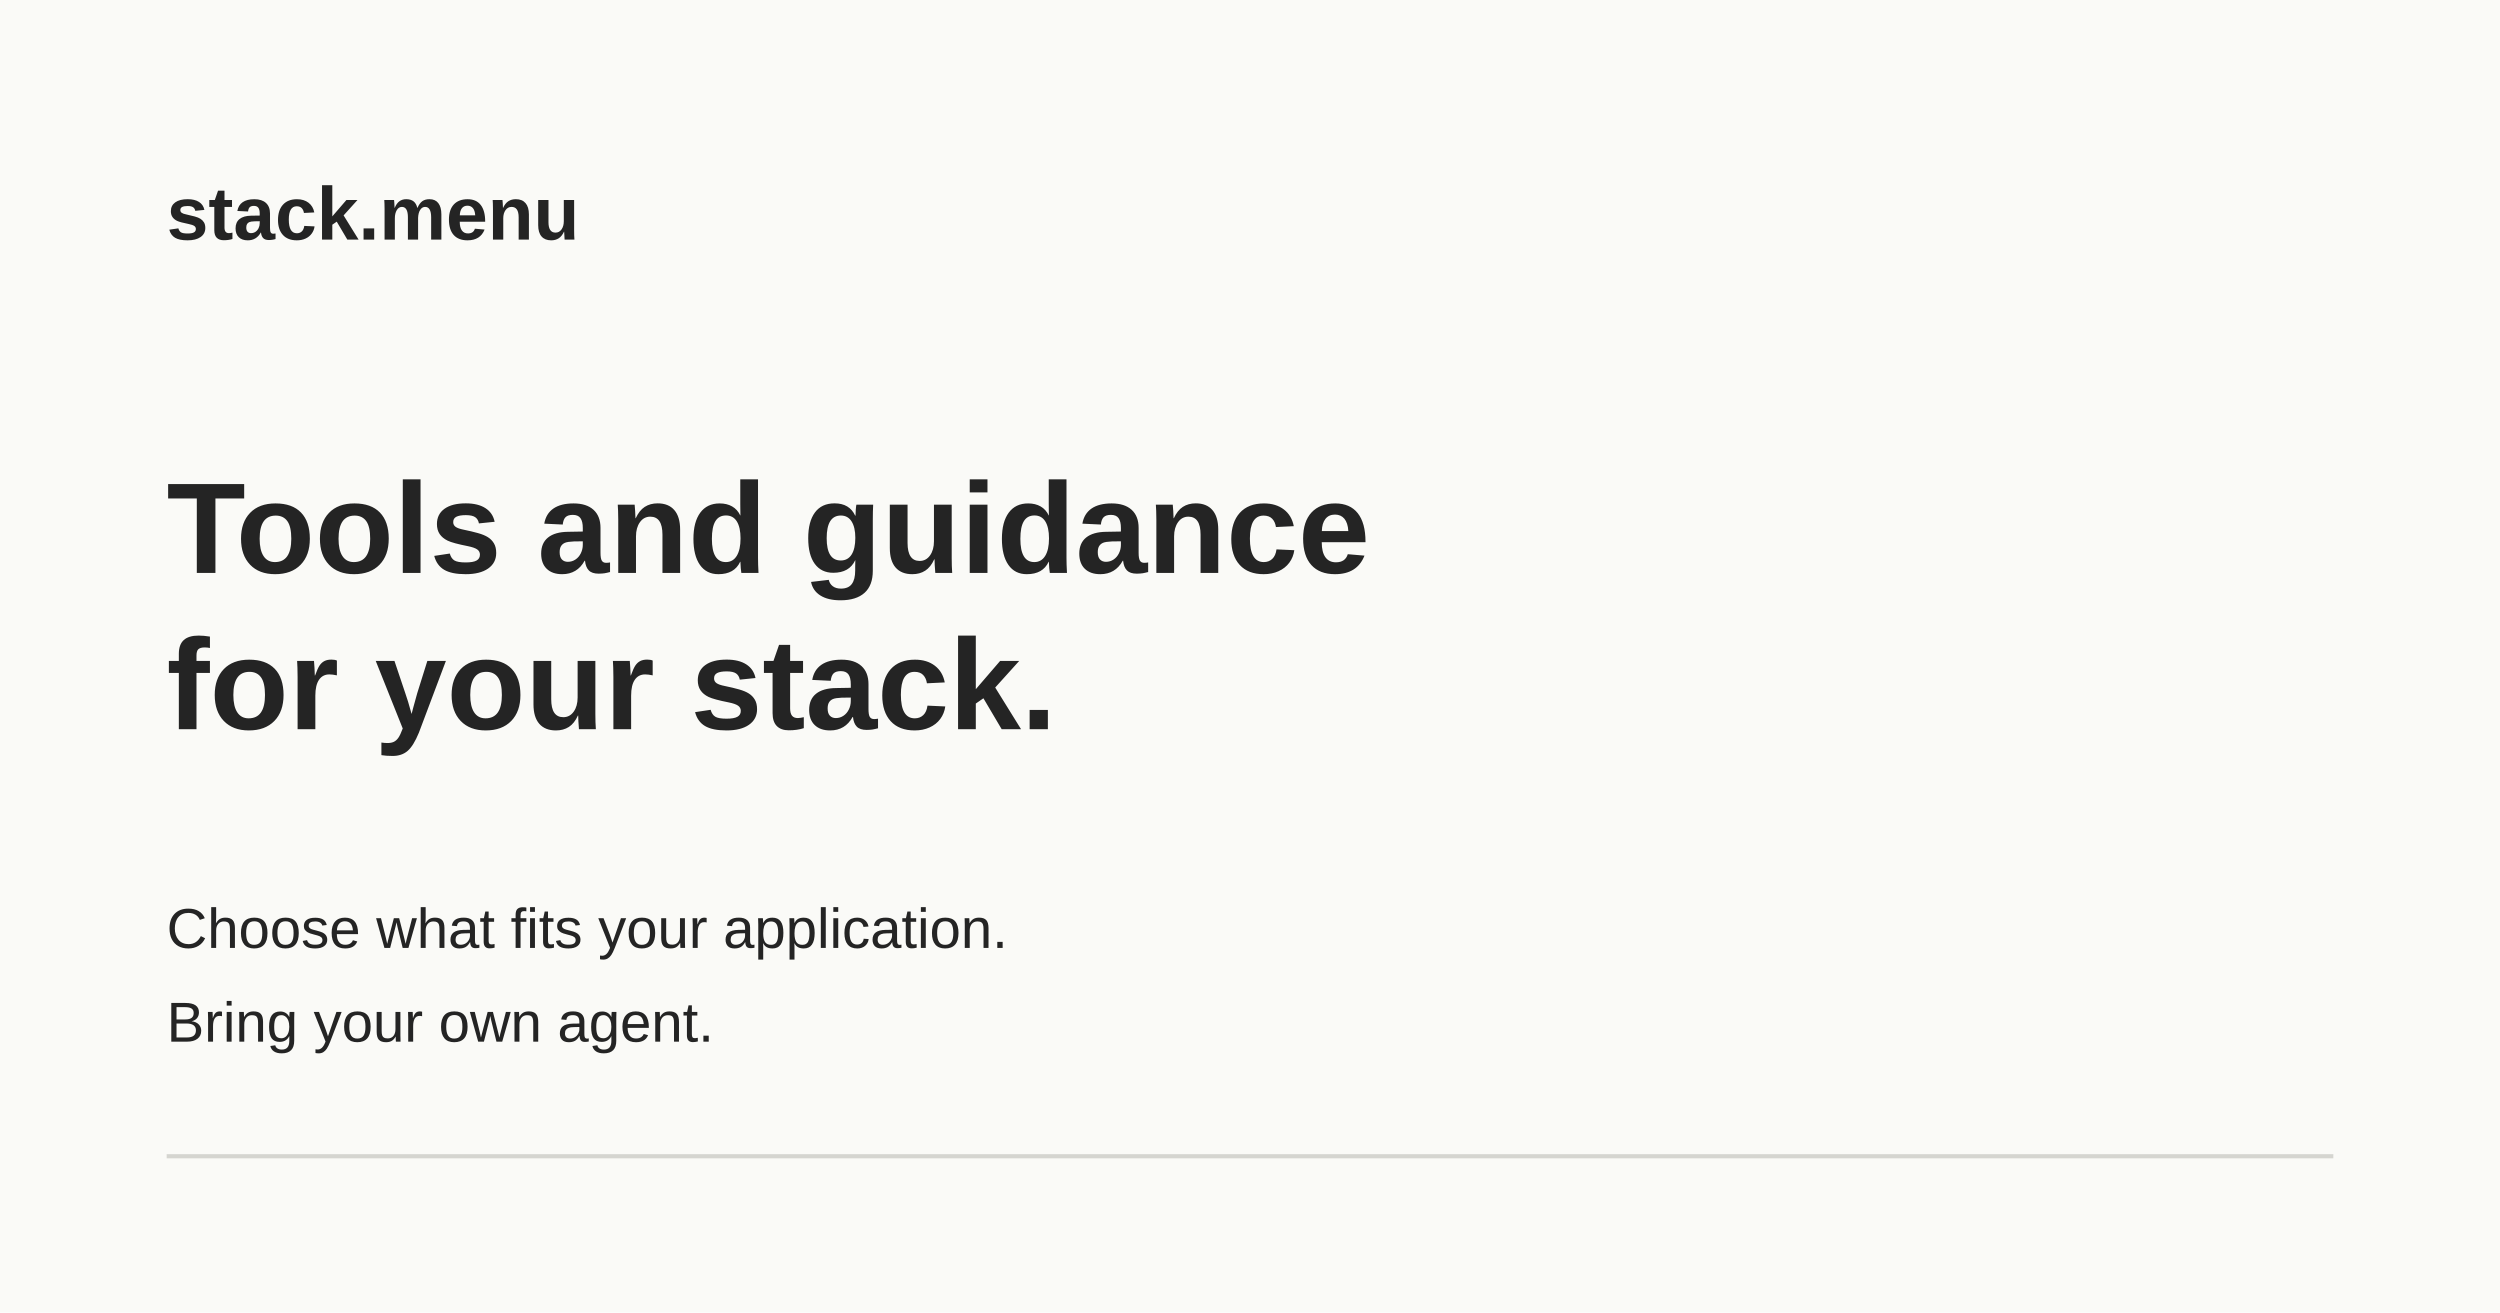
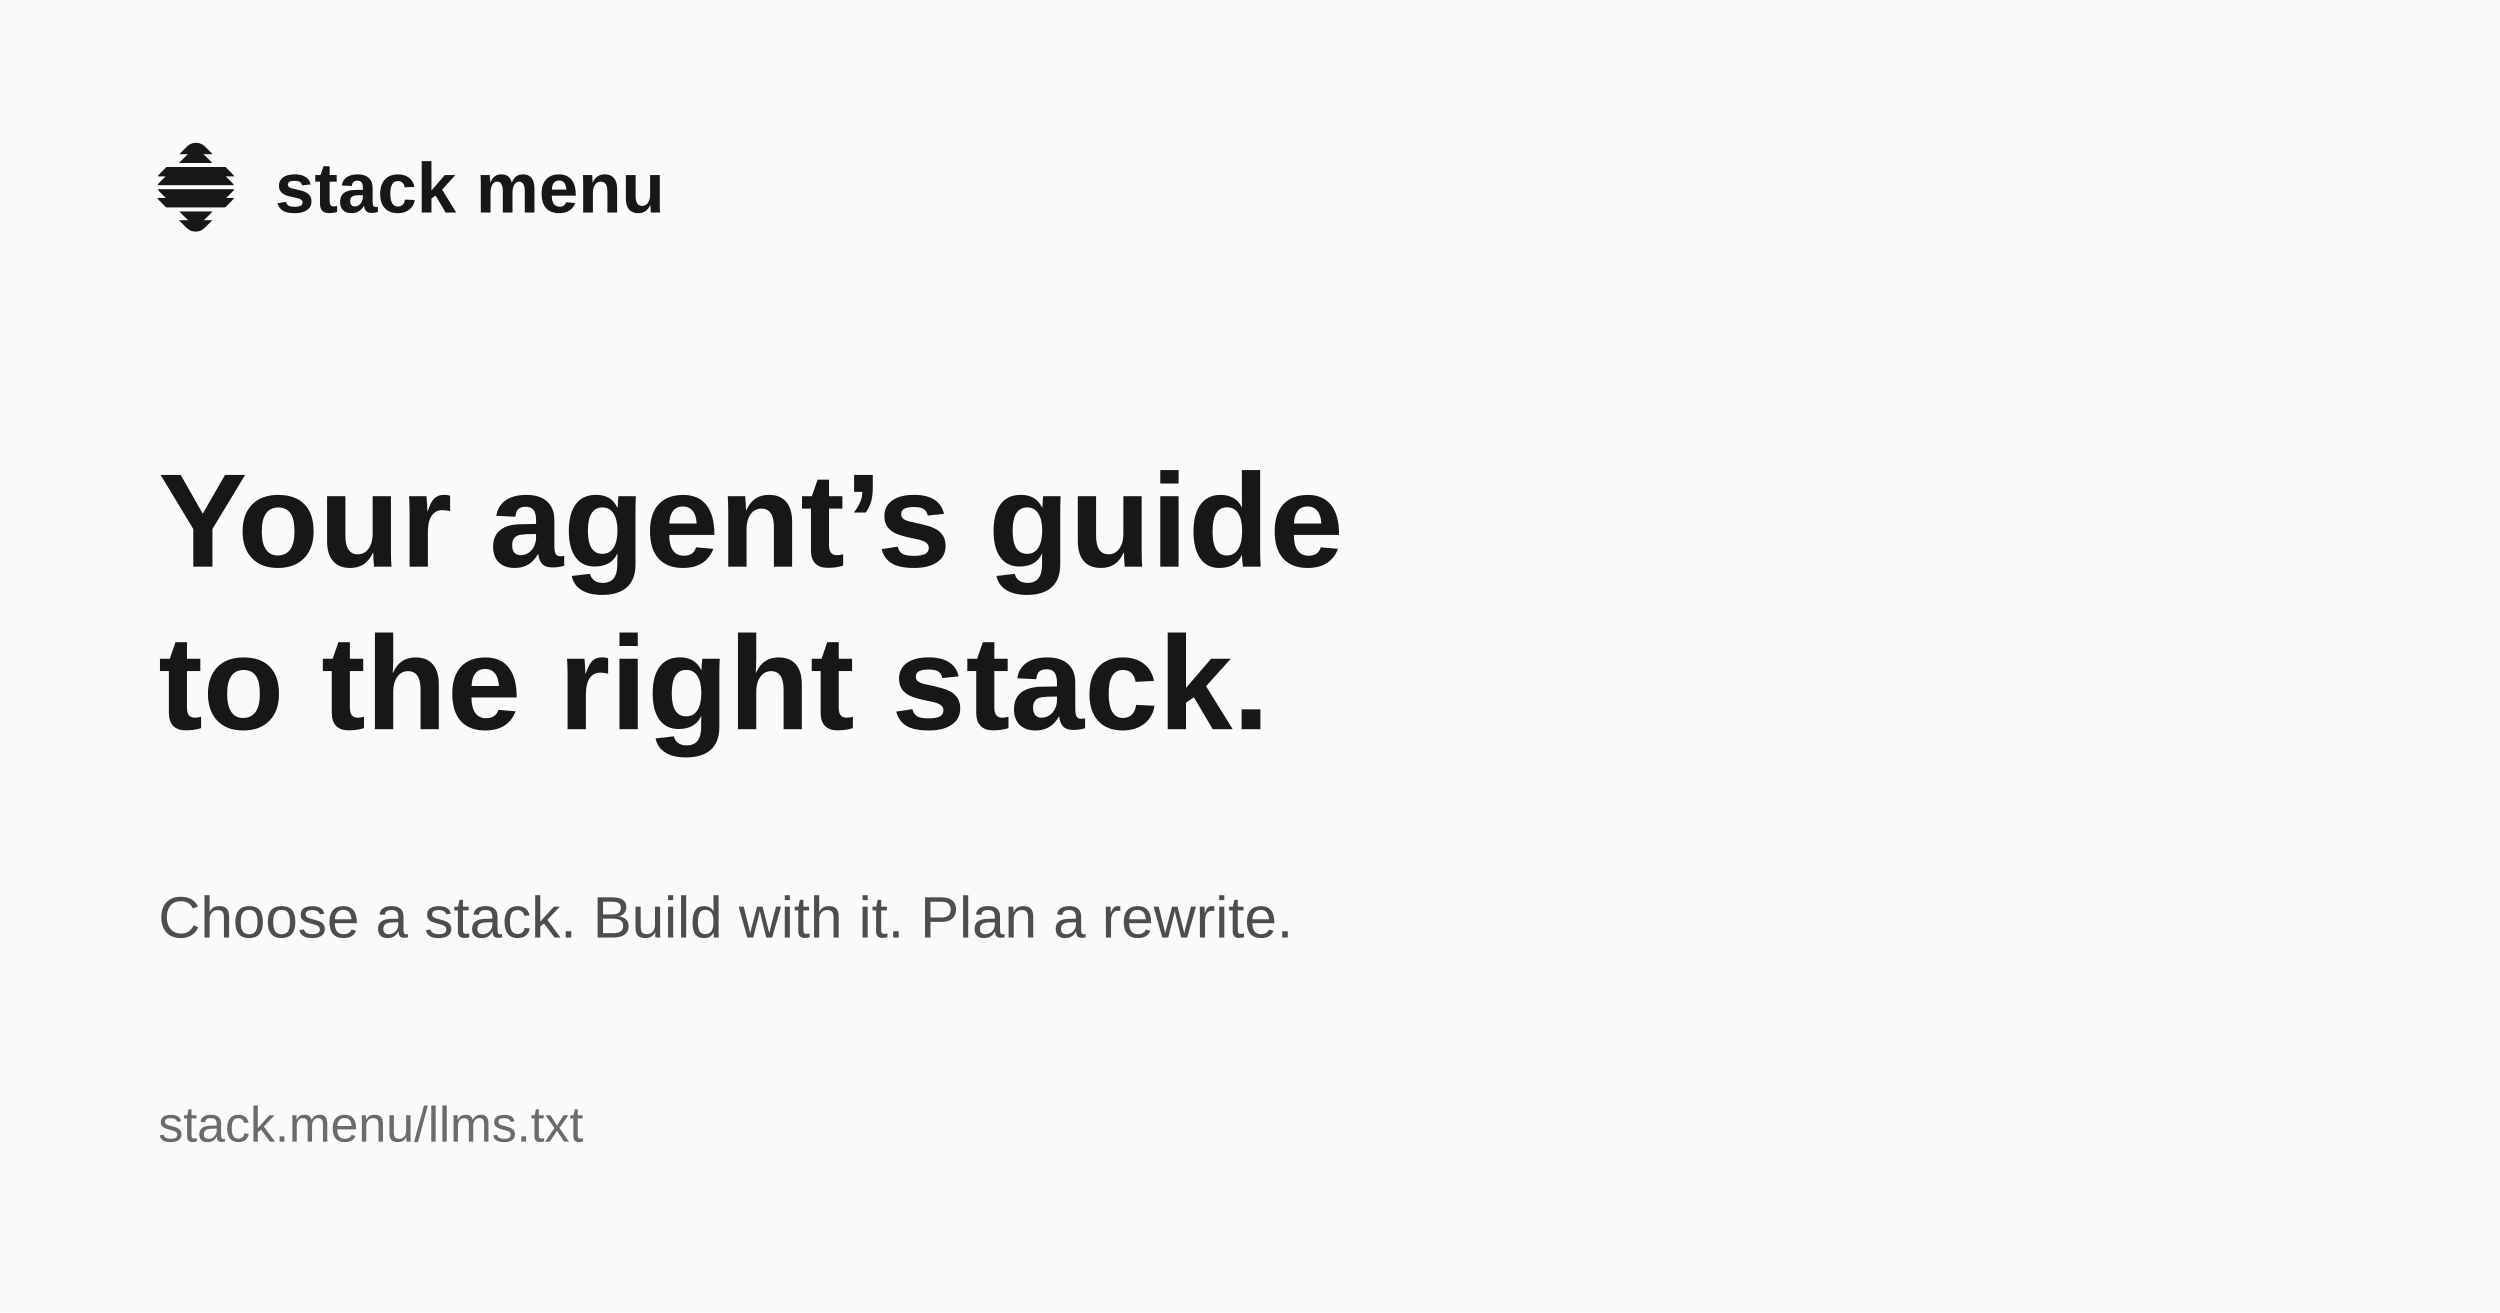
<svg xmlns="http://www.w3.org/2000/svg" width="1200" height="630" viewBox="0 0 1200 630">
-   <rect width="1200" height="630" fill="#fafaf7" />
-   <g fill="#242424" font-family="Arial,sans-serif">
-     <text x="80" y="115" font-size="36" font-weight="bold">stack.menu</text>
-     <text x="80" y="275" font-size="62" font-weight="bold">Tools and guidance</text>
-     <text x="80" y="350" font-size="62" font-weight="bold">for your stack.</text>
-     <text x="80" y="455" font-size="27">Choose what fits your application.</text>
-     <text x="80" y="500" font-size="27">Bring your own agent.</text>
+   <rect width="1200" height="630" fill="#fafafa" />
+   <g color="#171717">
+     <svg x="72" y="66" width="44" height="48" viewBox="0 0 142 156">
+       <path fill="currentColor" d="M130.982 80.699C130.125 82.184 129.064 83.583 127.794 84.853L117.299 95.348L25.152 95.347L14.657 84.853C13.387 83.583 12.326 82.184 11.469 80.699L130.982 80.699ZM85.368 127.279C77.557 135.09 64.894 135.09 57.083 127.279L45.152 115.348L97.299 115.348L85.368 127.279ZM127.794 56.569C129.057 57.832 130.115 59.223 130.97 60.699L11.481 60.699C12.336 59.223 13.394 57.832 14.657 56.569L25.174 46.052L117.277 46.052L127.794 56.569ZM45.174 26.051L57.083 14.142C64.894 6.332 77.557 6.332 85.368 14.142L97.276 26.051L45.174 26.051Z" />
+       <path fill="currentColor" d="M130.467 94.41C129.611 95.894 128.549 97.294 127.279 98.564L116.784 109.058L24.637 109.058L14.142 98.564C12.872 97.294 11.811 95.894 10.954 94.41L130.467 94.41ZM84.853 140.99C77.042 148.8 64.379 148.8 56.569 140.99L44.638 129.059L96.784 129.059L84.853 140.99ZM127.279 70.279C128.542 71.543 129.6 72.933 130.455 74.409L10.966 74.409C11.821 72.933 12.879 71.542 14.142 70.279L24.659 59.762L116.762 59.762L127.279 70.279ZM44.66 39.762L56.569 27.853C64.379 20.042 77.042 20.042 84.853 27.853L96.762 39.762L44.66 39.762Z" />
+     </svg>
  </g>
-   <path d="M80 555H1120" stroke="#d5d5d0" stroke-width="2" />
+   <g fill="#171717" font-family="Arial,sans-serif">
+     <text x="132" y="102" font-size="34" font-weight="bold">stack menu</text>
+     <text x="76" y="272" font-size="64" font-weight="bold">Your agent’s guide</text>
+     <text x="76" y="350" font-size="64" font-weight="bold">to the right stack.</text>
+     <text x="76" y="450" font-size="28" fill="#4d4d4d">Choose a stack. Build with it. Plan a rewrite.</text>
+     <text x="76" y="548" font-size="24" fill="#6b6b6b">stack.menu/llms.txt</text>
+   </g>
</svg>
